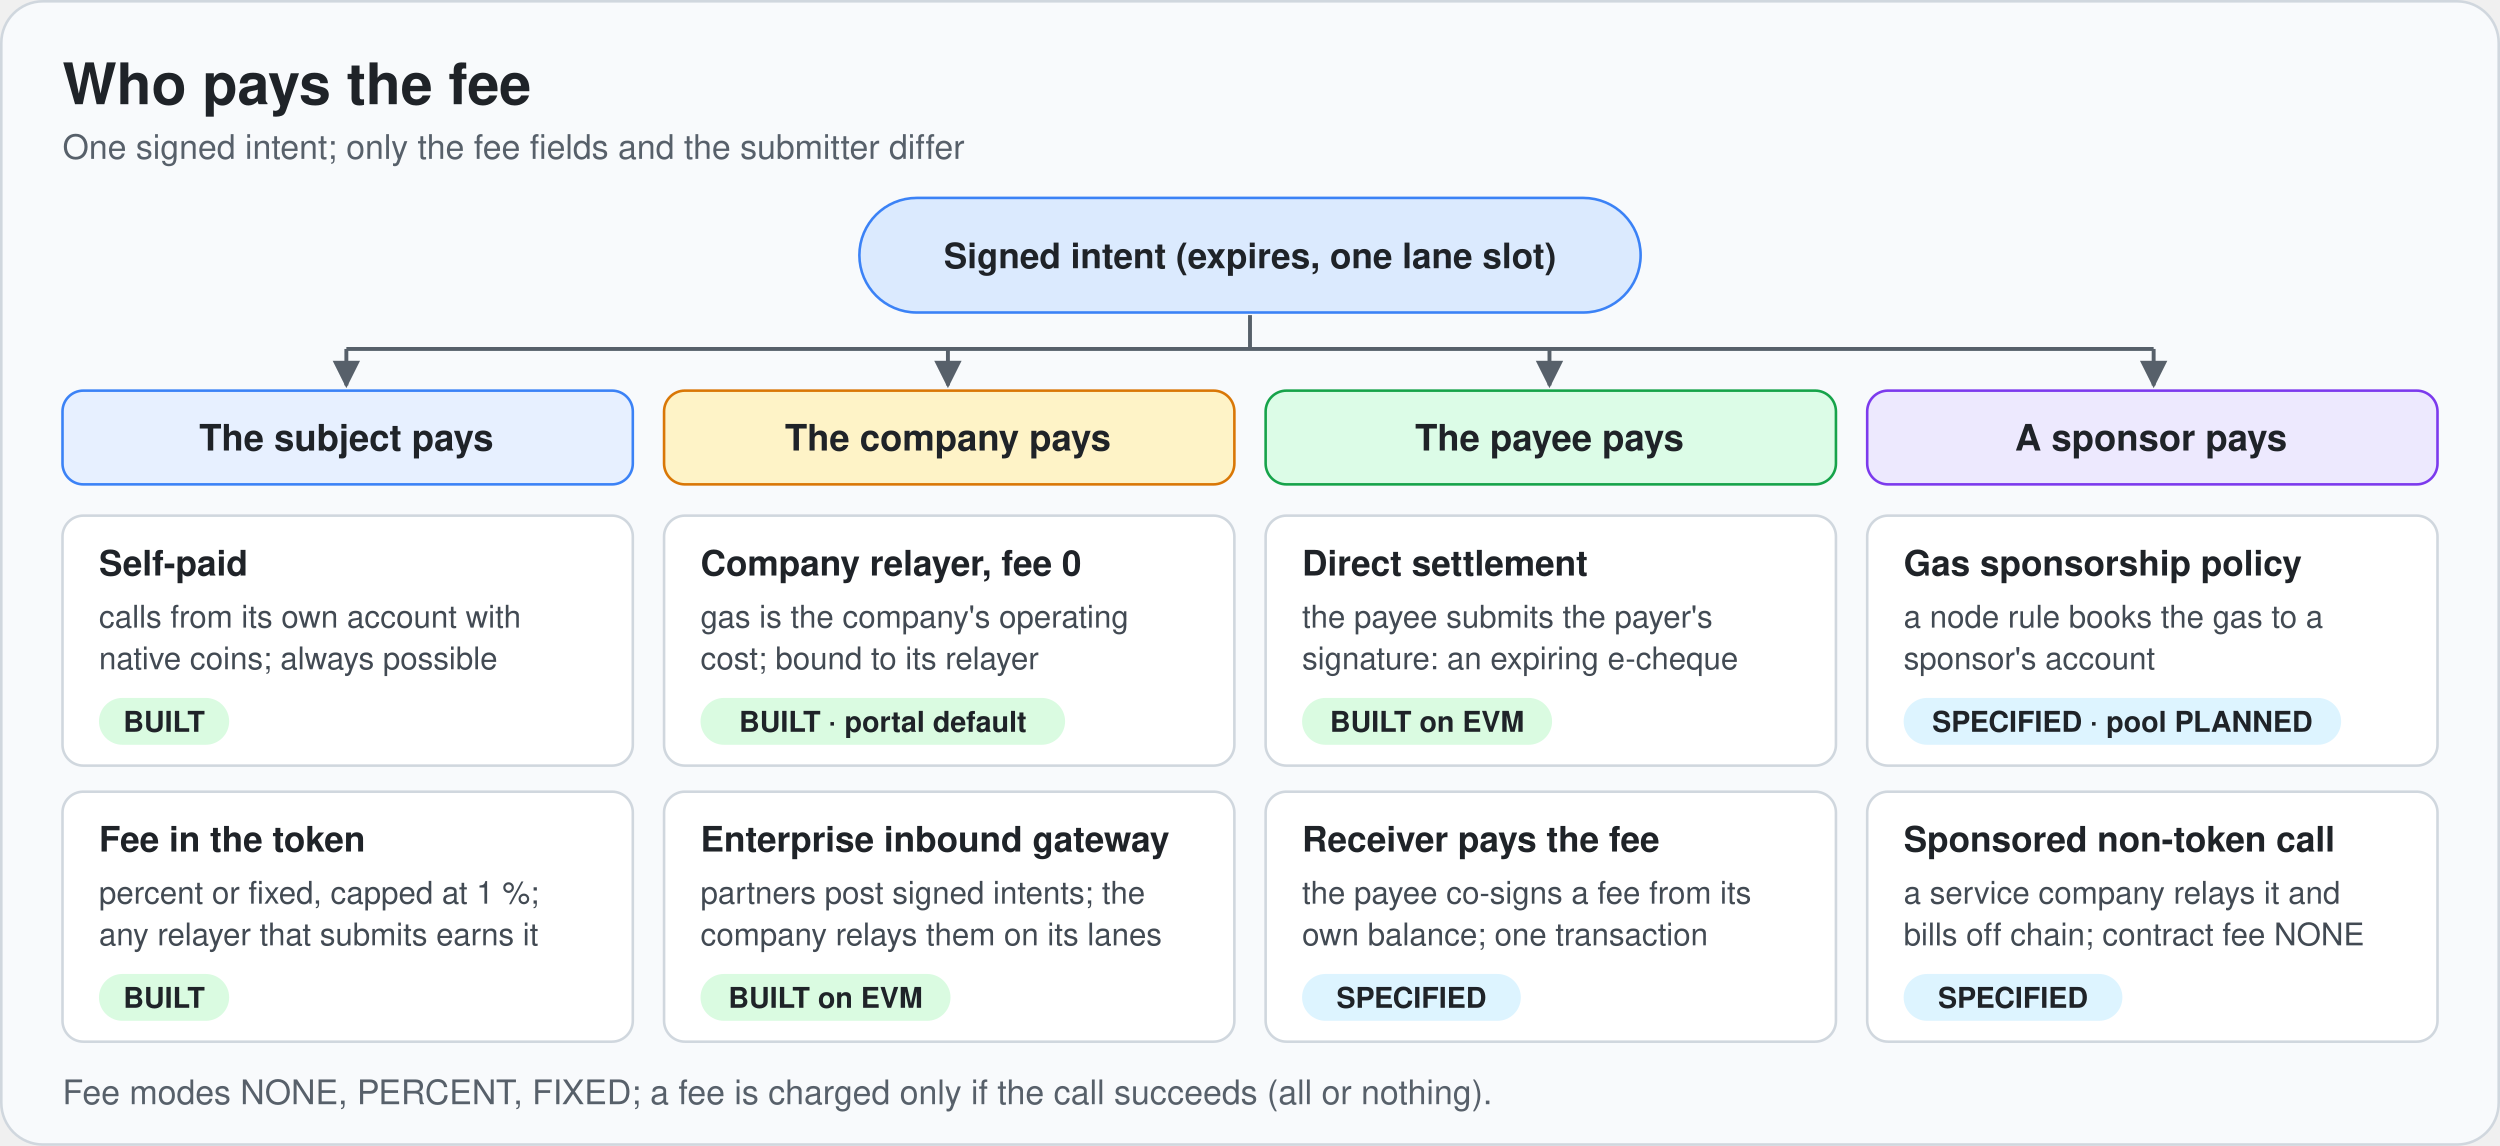
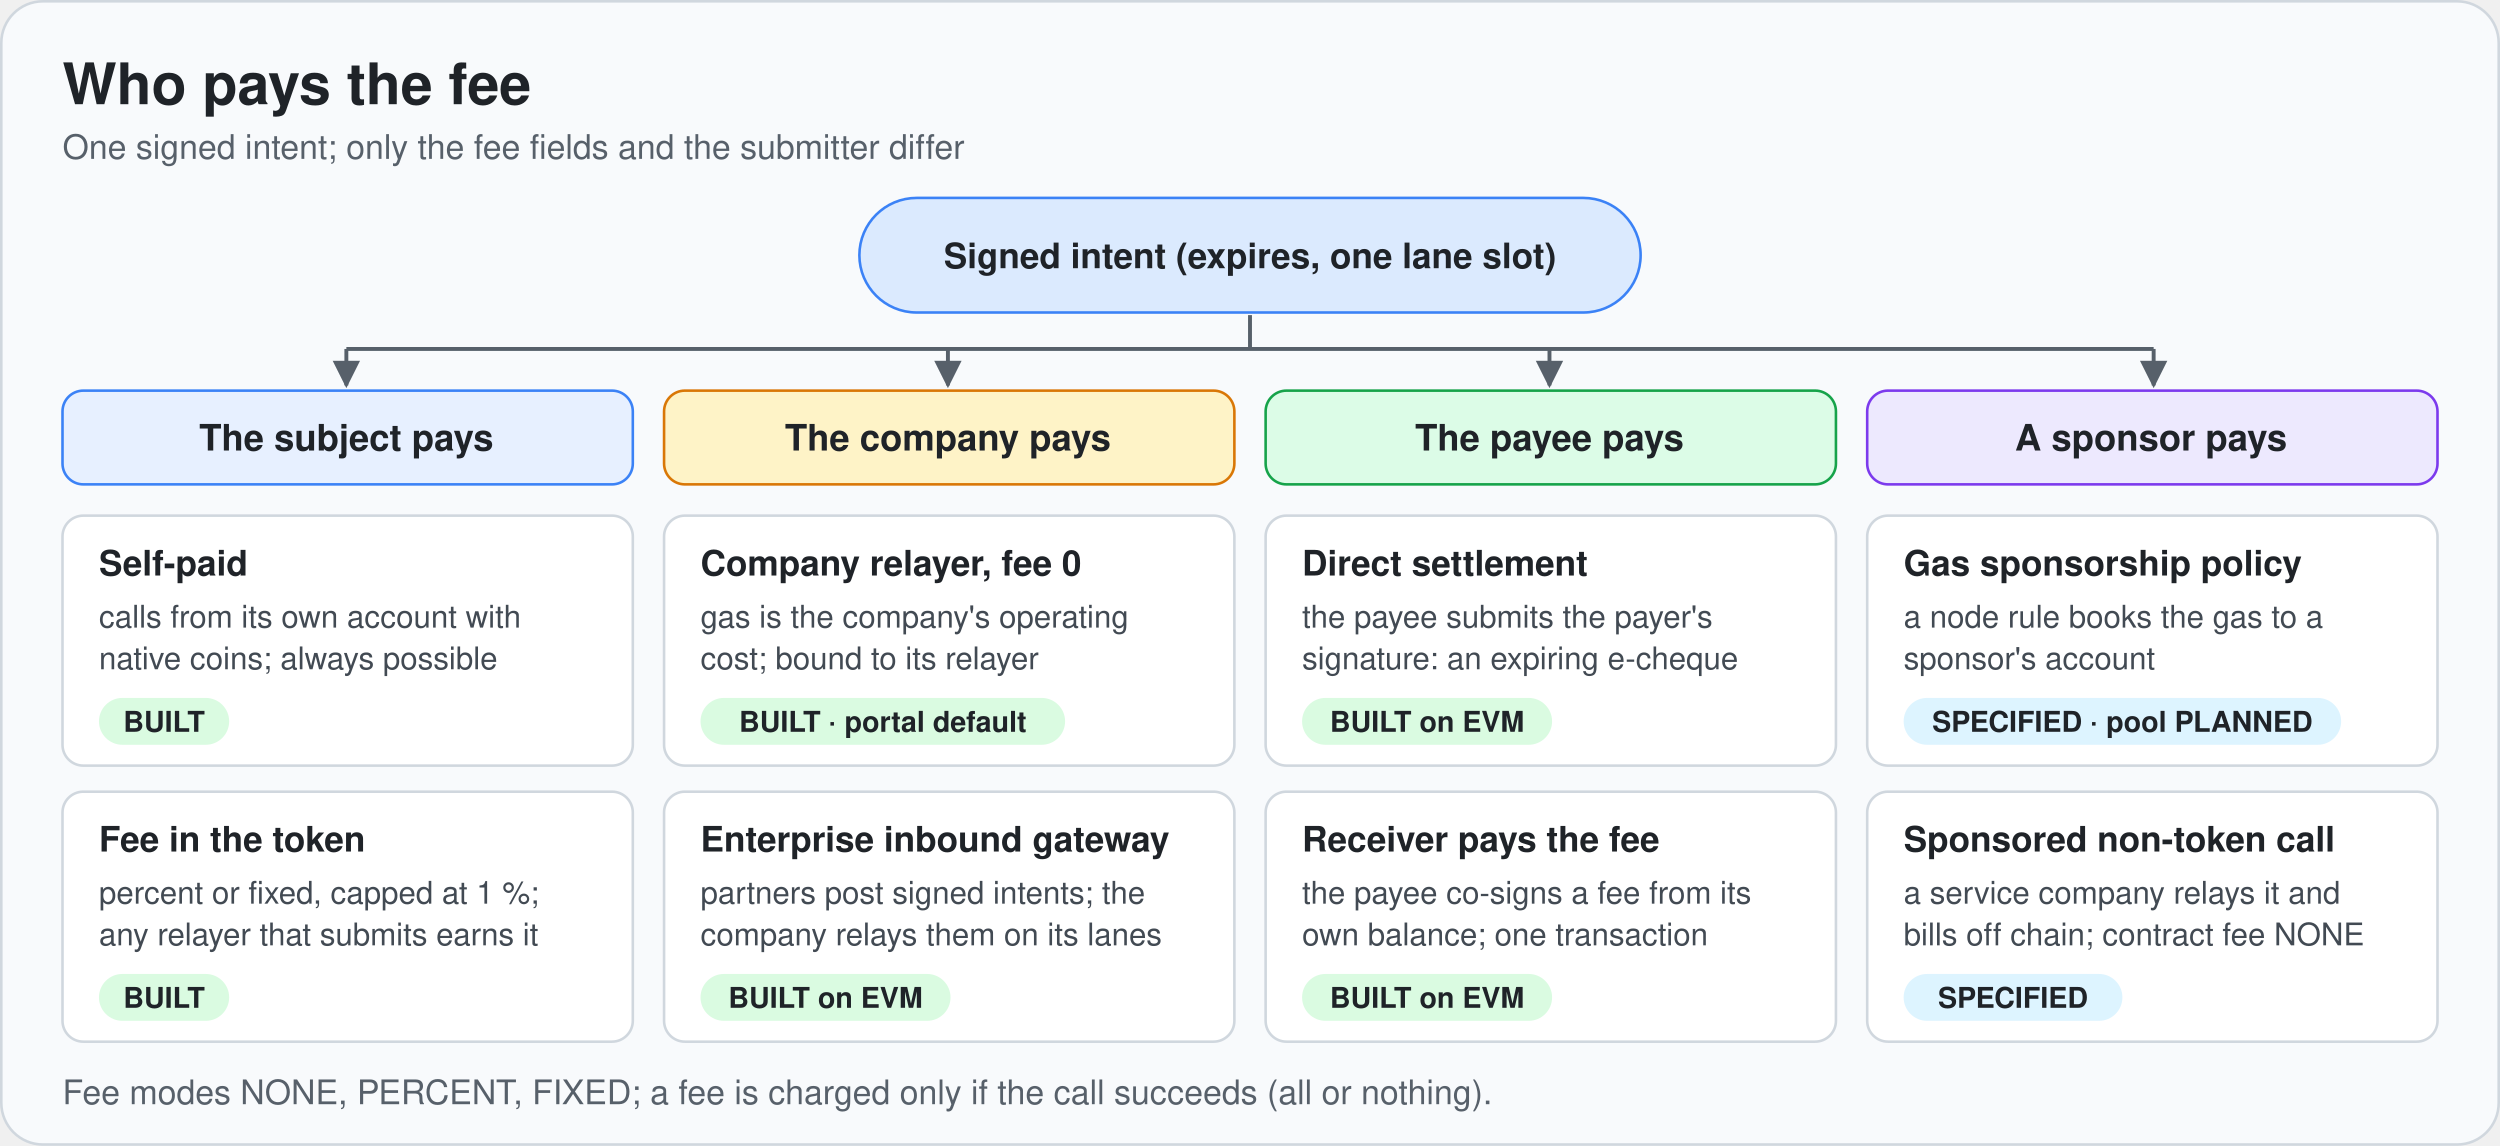
<svg xmlns="http://www.w3.org/2000/svg" width="960" height="440" viewBox="0 0 960 440" role="img" aria-labelledby="t d">
  <defs>
    <marker id="ah" viewBox="0 0 10 10" refX="9" refY="5" markerWidth="7" markerHeight="7" orient="auto-start-reverse">
      <path d="M0 0 L10 5 L0 10 z" fill="#57606a" />
    </marker>
    <style>
      text { font-family: system-ui, -apple-system, "Segoe UI", Helvetica, Arial, sans-serif; fill: #1f2328; }
      .h { font-size: 22px; font-weight: 700; }
      .sub { font-size: 13px; fill: #57606a; }
      .col { font-size: 14px; font-weight: 700; }
      .b { font-size: 13.5px; font-weight: 700; }
      .s { font-size: 12px; fill: #424a53; }
      .flow { stroke: #57606a; stroke-width: 1.5; fill: none; }
      .card { fill: #ffffff; stroke: #d0d7de; }
      .chip { font-size: 11px; font-weight: 700; }
    </style>
  </defs>
  <rect x="0.5" y="0.5" width="959" height="439" rx="16" fill="#f8fafc" stroke="#d0d7de" />
  <text class="h" x="24" y="40">Who pays the fee</text>
  <text class="sub" x="24" y="61">One signed intent; only the fee fields and the submitter differ</text>
  <rect x="330" y="76" width="300" height="44" rx="22" fill="#dbeafe" stroke="#3b82f6" />
  <text class="b" x="480" y="103" text-anchor="middle">Signed intent (expires, one lane slot)</text>
  <path class="flow" d="M480 121 V134 M133 134 H827" />
  <line class="flow" x1="133" y1="134" x2="133" y2="148" marker-end="url(#ah)" />
  <line class="flow" x1="364" y1="134" x2="364" y2="148" marker-end="url(#ah)" />
  <line class="flow" x1="595" y1="134" x2="595" y2="148" marker-end="url(#ah)" />
  <line class="flow" x1="827" y1="134" x2="827" y2="148" marker-end="url(#ah)" />
  <rect x="24" y="150" width="219" height="36" rx="8" fill="#e7f0ff" stroke="#3b82f6" />
  <text class="col" x="133" y="173" text-anchor="middle">The subject pays</text>
  <rect x="255" y="150" width="219" height="36" rx="8" fill="#fef3c7" stroke="#d97706" />
  <text class="col" x="364" y="173" text-anchor="middle">The company pays</text>
  <rect x="486" y="150" width="219" height="36" rx="8" fill="#dcfce7" stroke="#16a34a" />
  <text class="col" x="595" y="173" text-anchor="middle">The payee pays</text>
  <rect x="717" y="150" width="219" height="36" rx="8" fill="#ede9fe" stroke="#7c3aed" />
  <text class="col" x="826" y="173" text-anchor="middle">A sponsor pays</text>
  <rect class="card" x="24" y="198" width="219" height="96" rx="8" />
  <text class="b" x="38" y="221">Self-paid</text>
  <text class="s" x="38" y="241">calls from its own account with</text>
  <text class="s" x="38" y="257">native coins; always possible</text>
  <rect x="38" y="268" width="50" height="18" rx="9" fill="#dafbe1" />
  <text class="chip" x="63" y="281" text-anchor="middle" fill="#1a7f37">BUILT</text>
  <rect class="card" x="24" y="304" width="219" height="96" rx="8" />
  <text class="b" x="38" y="327">Fee in the token</text>
  <text class="s" x="38" y="347">percent or fixed, capped at 1 %;</text>
  <text class="s" x="38" y="363">any relayer that submits earns it</text>
  <rect x="38" y="374" width="50" height="18" rx="9" fill="#dafbe1" />
  <text class="chip" x="63" y="387" text-anchor="middle" fill="#1a7f37">BUILT</text>
  <rect class="card" x="255" y="198" width="219" height="96" rx="8" />
  <text class="b" x="269" y="221">Company relayer, fee 0</text>
  <text class="s" x="269" y="241">gas is the company's operating</text>
  <text class="s" x="269" y="257">cost; bound to its relayer</text>
  <rect x="269" y="268" width="140" height="18" rx="9" fill="#dafbe1" />
  <text class="chip" x="339" y="281" text-anchor="middle" fill="#1a7f37">BUILT · portal default</text>
  <rect class="card" x="255" y="304" width="219" height="96" rx="8" />
  <text class="b" x="269" y="327">Enterprise inbound gateway</text>
  <text class="s" x="269" y="347">partners post signed intents; the</text>
  <text class="s" x="269" y="363">company relays them on its lanes</text>
  <rect x="269" y="374" width="96" height="18" rx="9" fill="#dafbe1" />
  <text class="chip" x="317" y="387" text-anchor="middle" fill="#1a7f37">BUILT on EVM</text>
  <rect class="card" x="486" y="198" width="219" height="96" rx="8" />
  <text class="b" x="500" y="221">Direct settlement</text>
  <text class="s" x="500" y="241">the payee submits the payer's</text>
  <text class="s" x="500" y="257">signature: an expiring e-cheque</text>
  <rect x="500" y="268" width="96" height="18" rx="9" fill="#dafbe1" />
  <text class="chip" x="548" y="281" text-anchor="middle" fill="#1a7f37">BUILT on EVM</text>
  <rect class="card" x="486" y="304" width="219" height="96" rx="8" />
  <text class="b" x="500" y="327">Receiver pays the fee</text>
  <text class="s" x="500" y="347">the payee co-signs a fee from its</text>
  <text class="s" x="500" y="363">own balance; one transaction</text>
-   <rect x="500" y="374" width="84" height="18" rx="9" fill="#ddf4ff" />
-   <text class="chip" x="542" y="387" text-anchor="middle" fill="#0969da">SPECIFIED</text>
+   <rect x="500" y="374" width="96" height="18" rx="9" fill="#dafbe1" />
+   <text class="chip" x="548" y="387" text-anchor="middle" fill="#1a7f37">BUILT on EVM</text>
  <rect class="card" x="717" y="198" width="219" height="96" rx="8" />
  <text class="b" x="731" y="221">Gas sponsorship policy</text>
  <text class="s" x="731" y="241">a node rule books the gas to a</text>
  <text class="s" x="731" y="257">sponsor's account</text>
  <rect x="731" y="268" width="168" height="18" rx="9" fill="#ddf4ff" />
  <text class="chip" x="815" y="281" text-anchor="middle" fill="#0969da">SPECIFIED · pool PLANNED</text>
  <rect class="card" x="717" y="304" width="219" height="96" rx="8" />
  <text class="b" x="731" y="327">Sponsored non-token call</text>
  <text class="s" x="731" y="347">a service company relays it and</text>
  <text class="s" x="731" y="363">bills off chain; contract fee NONE</text>
  <rect x="731" y="374" width="84" height="18" rx="9" fill="#ddf4ff" />
  <text class="chip" x="773" y="387" text-anchor="middle" fill="#0969da">SPECIFIED</text>
  <text class="sub" x="24" y="424">Fee modes NONE, PERCENT, FIXED; a fee is charged only if the call succeeds (all or nothing).</text>
</svg>
